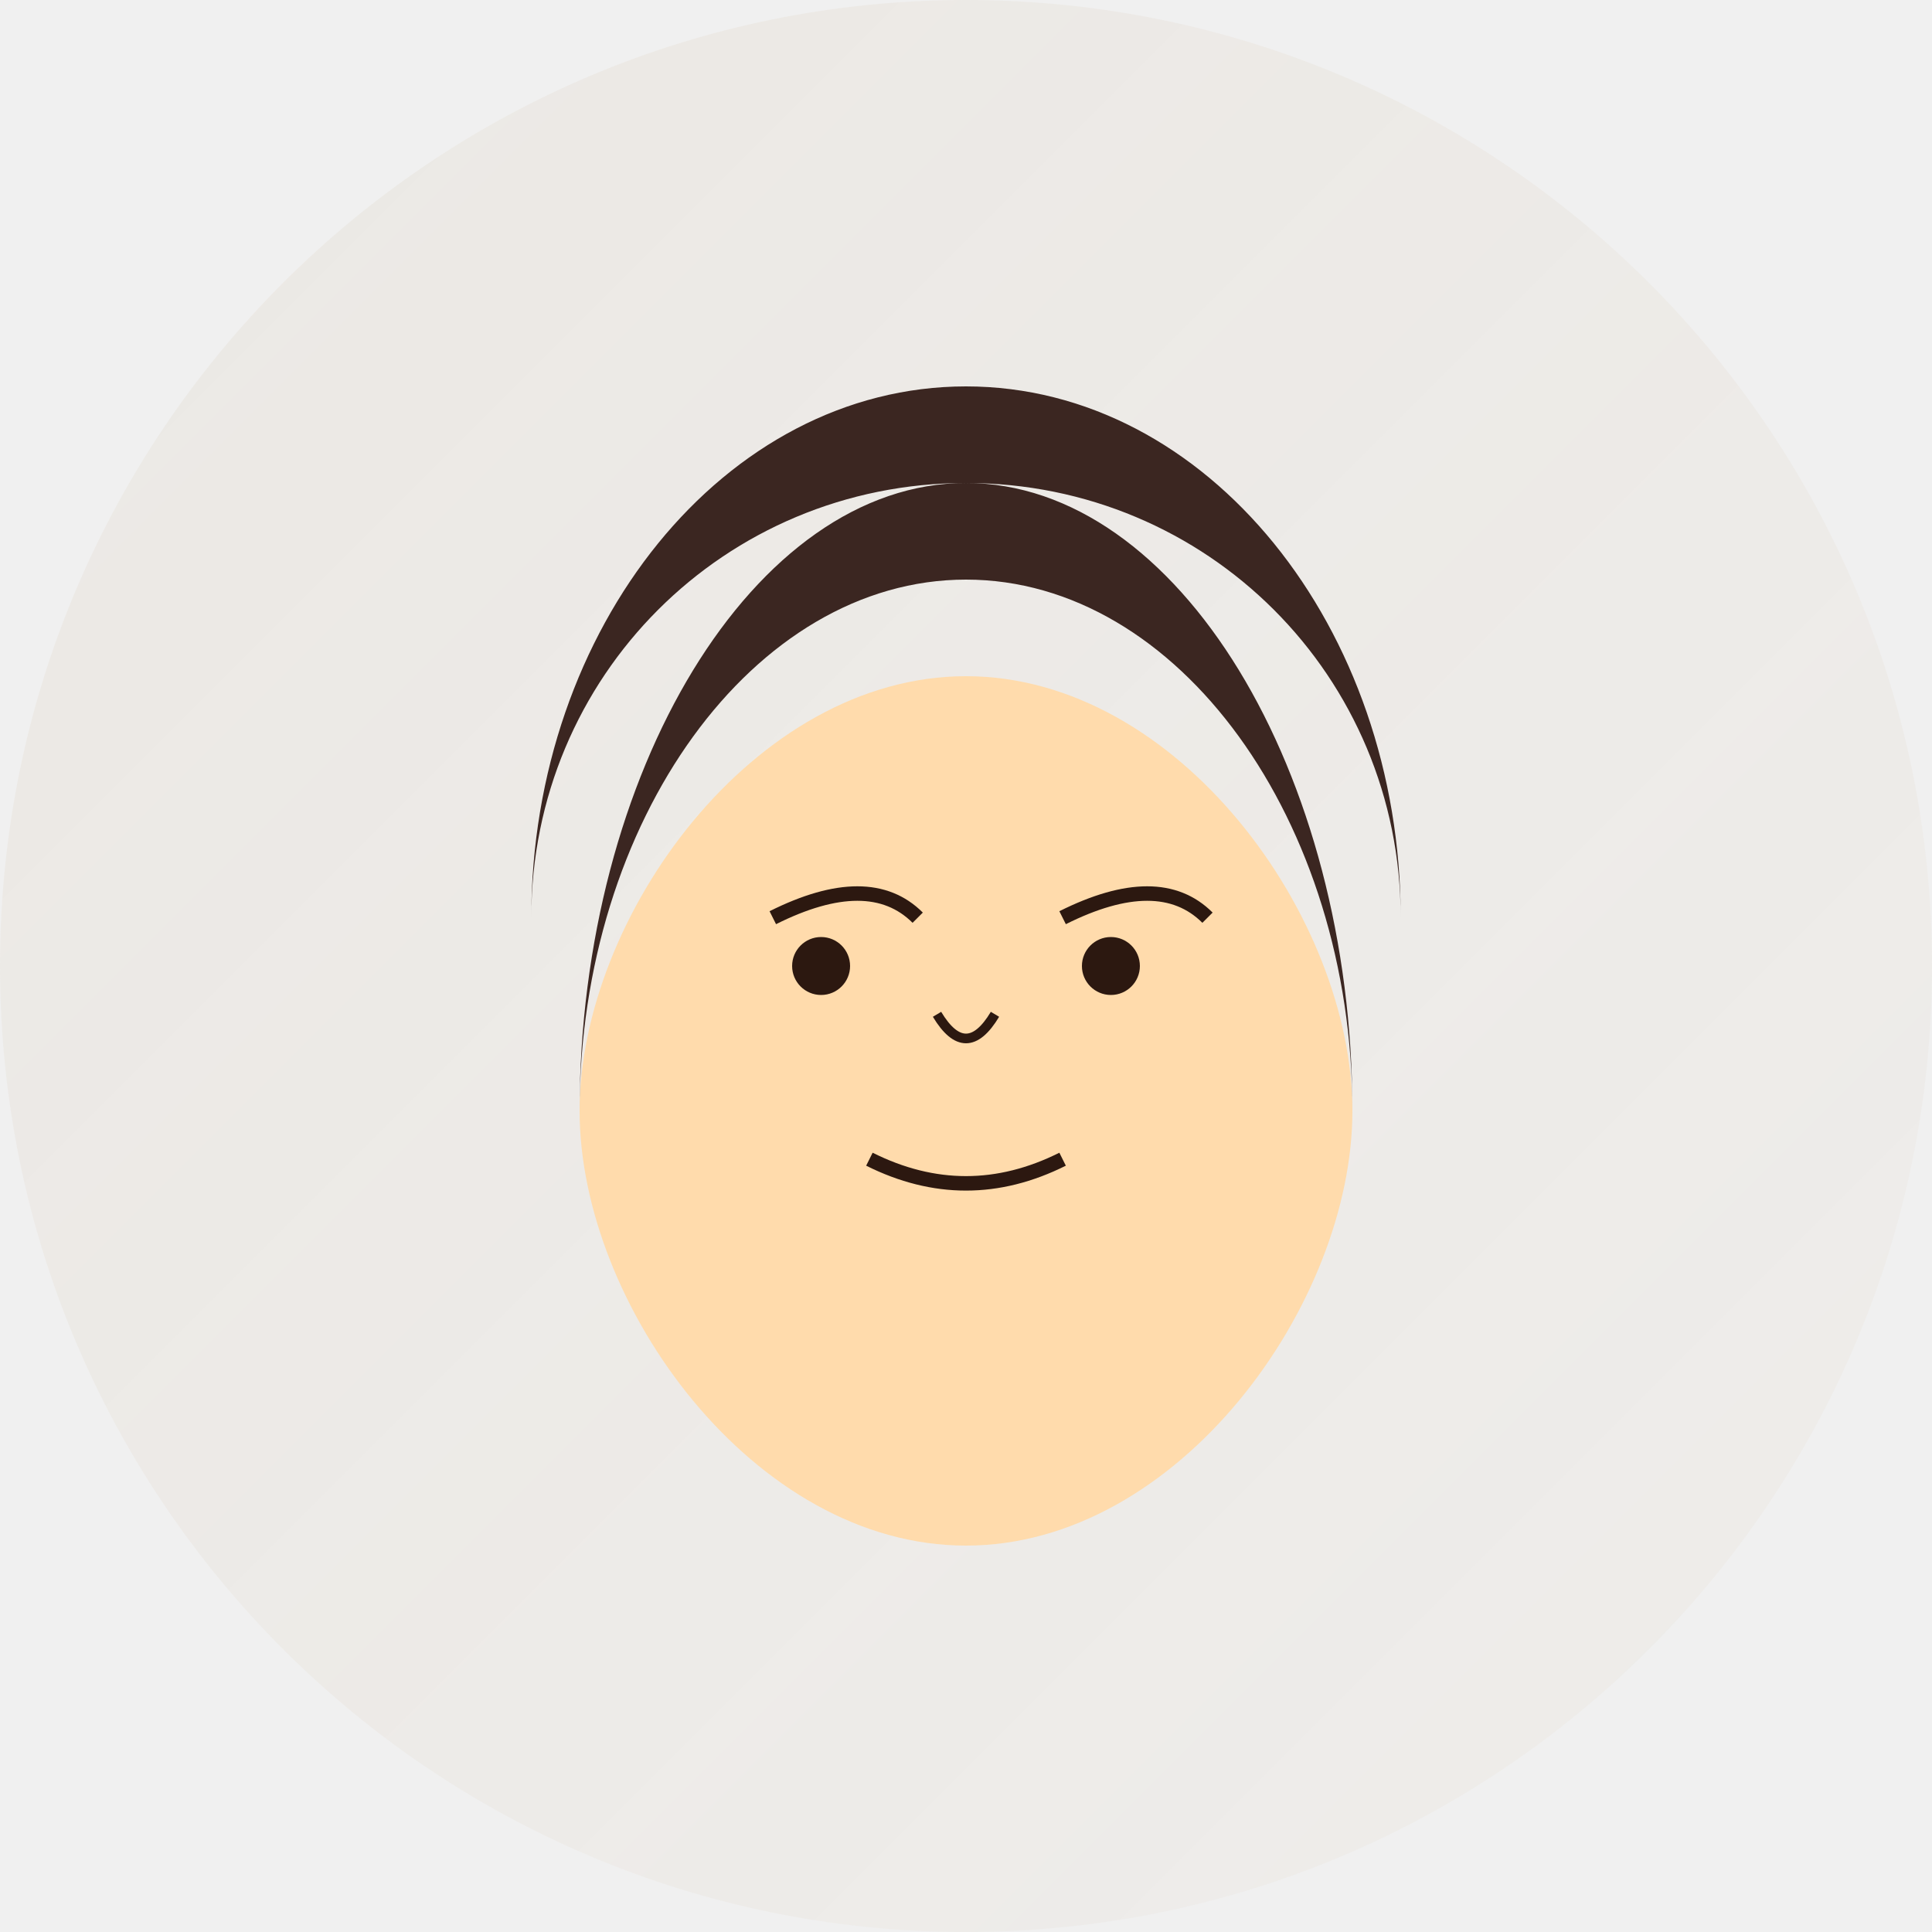
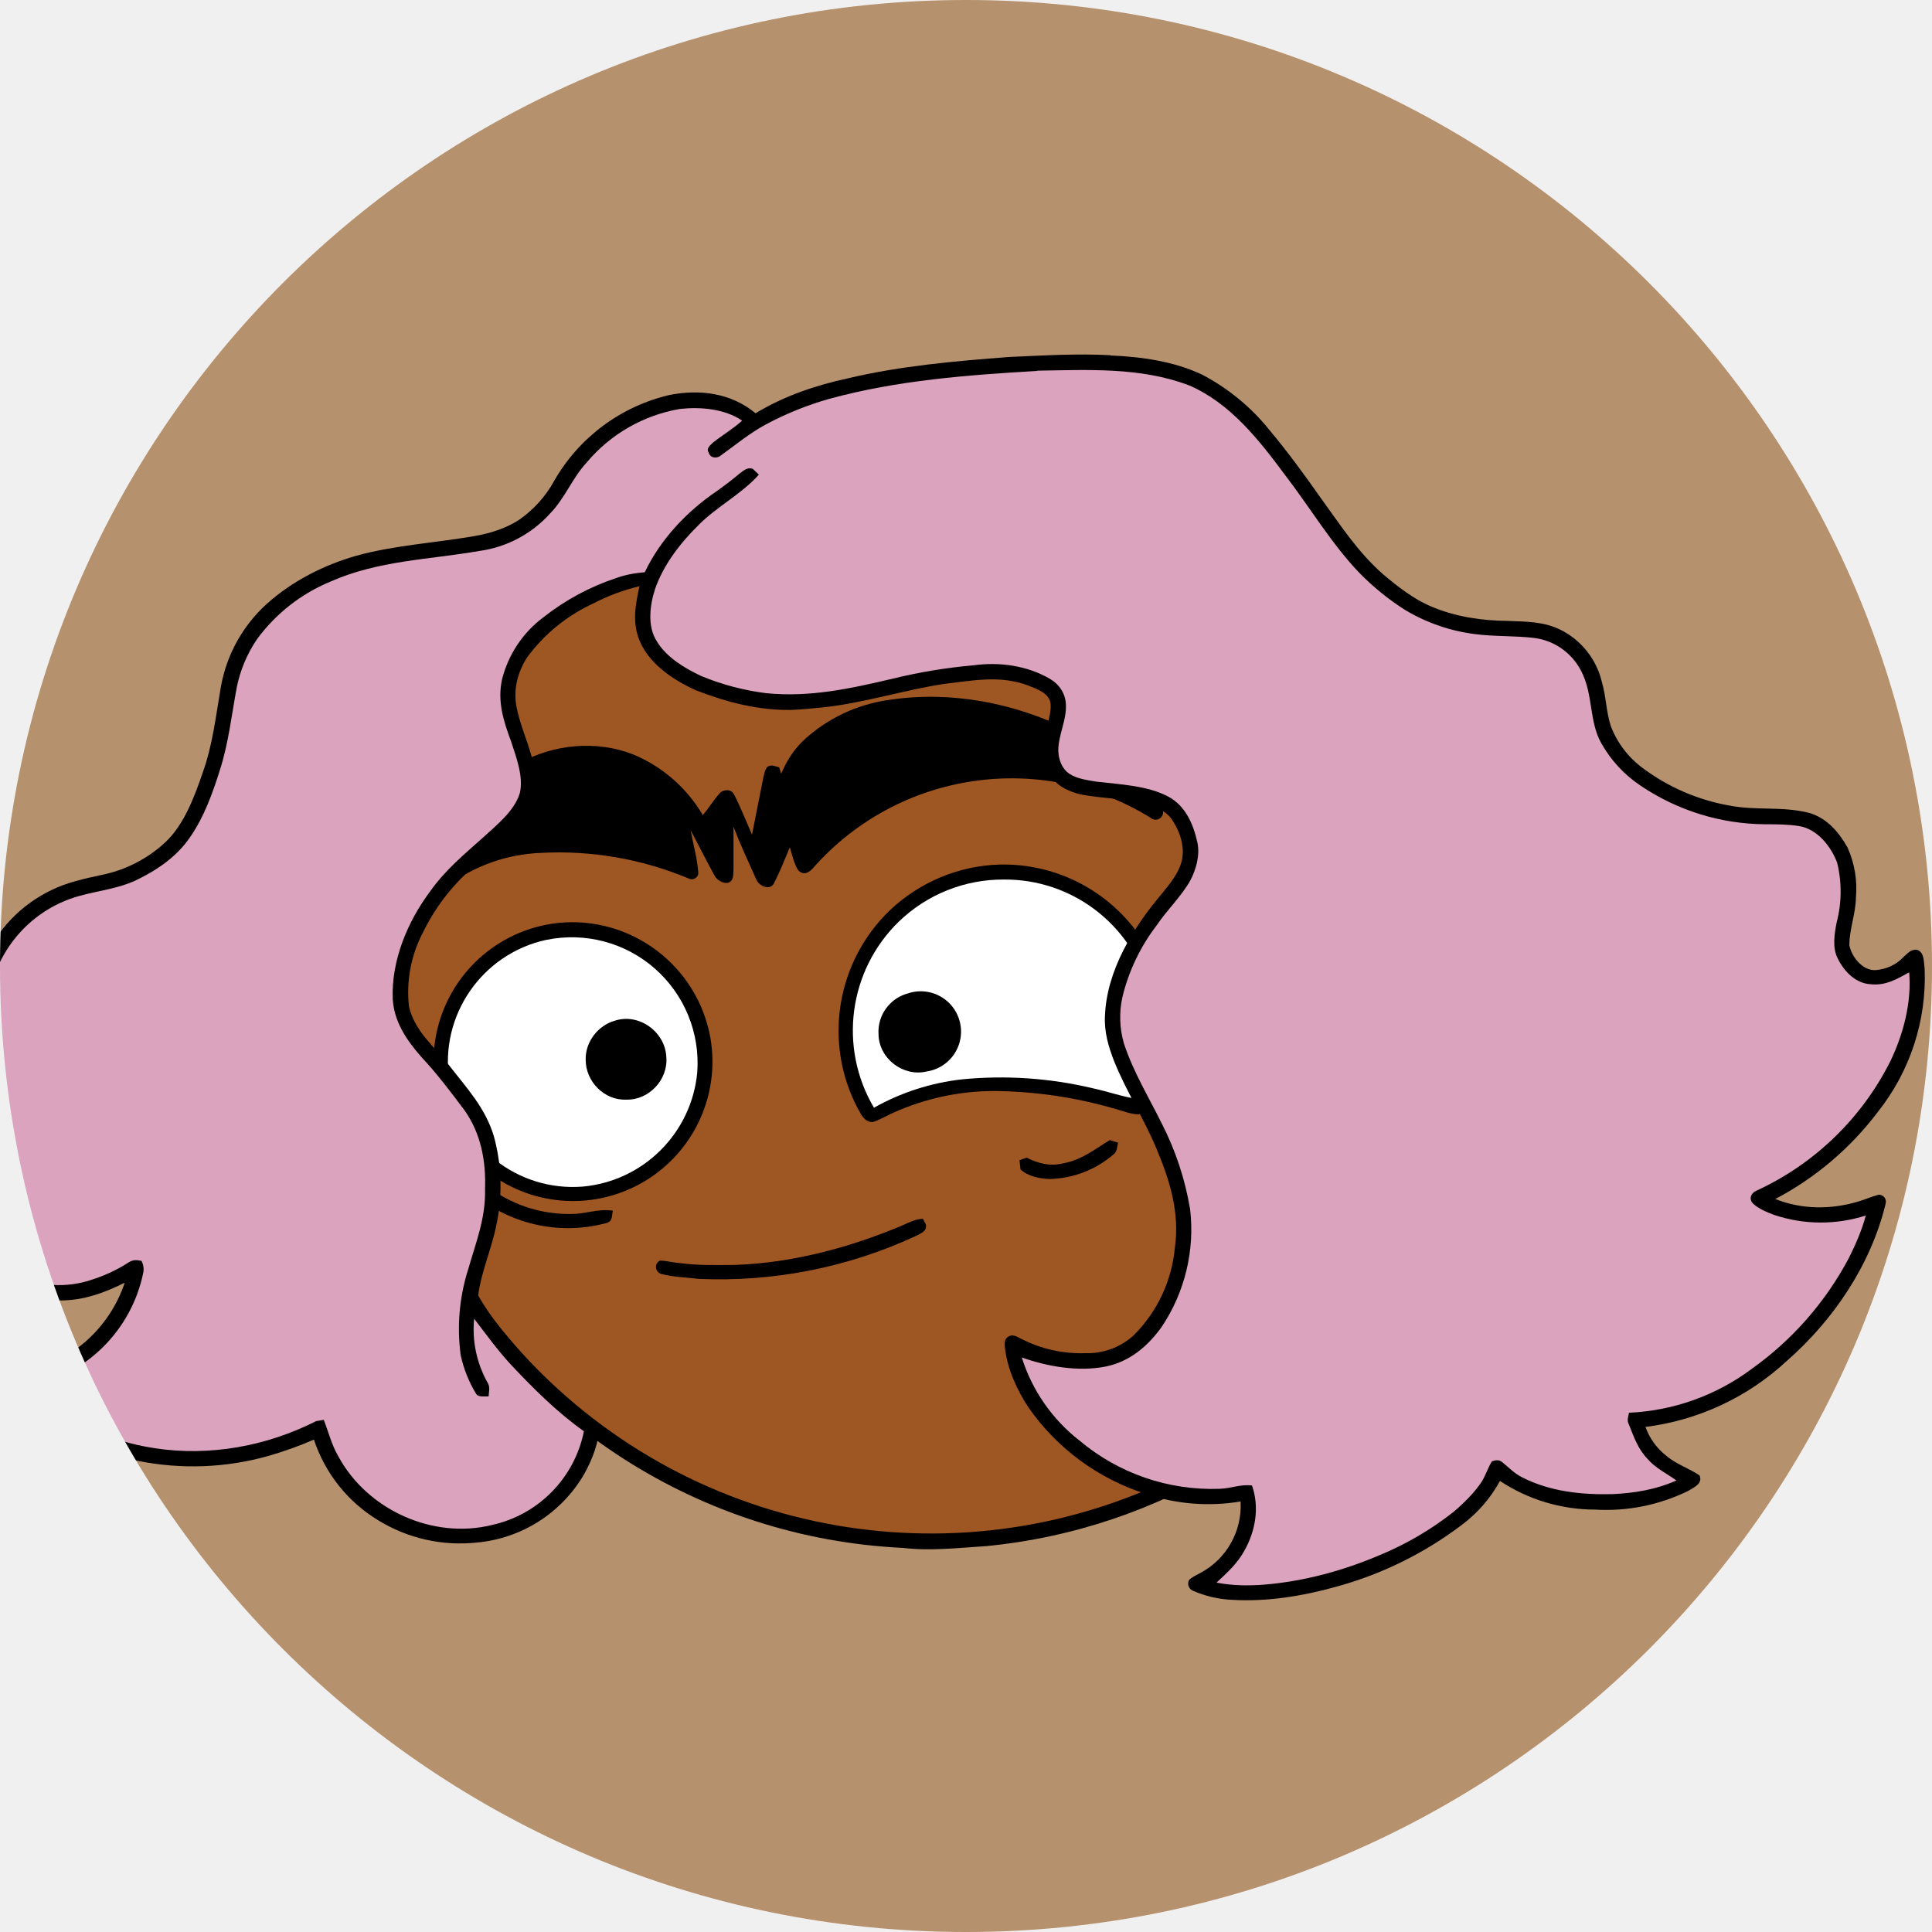
- <svg xmlns="http://www.w3.org/2000/svg" width="200" height="200" viewBox="0 0 200 200" fill="none">
-   <defs>
-     <linearGradient id="gradanna" x1="0%" y1="0%" x2="100%" y2="100%">
-       <stop offset="0%" style="stop-color:#C8A97E;stop-opacity:0.1" />
-       <stop offset="100%" style="stop-color:#C8A97E;stop-opacity:0.05" />
-     </linearGradient>
-   </defs>
-   <circle cx="100" cy="100" r="100" fill="url(#gradanna)" />
-   <path d="M100 160c-22 0-40-25-40-45s18-45 40-45 40 25 40 45-18 45-40 45z" fill="#FFDBAC" />
-   <path d="M60 115c0-30 18-55 40-55s40 25 40 55c0-35-18-65-40-65s-40 30-40 65z             M55 95c0-25 20-45 45-45s45 20 45 45c0-30-20-55-45-55s-45 25-45 55z" fill="#3B2621" />
-   <circle cx="85" cy="100" r="3" fill="#2C1810" />
-   <circle cx="115" cy="100" r="3" fill="#2C1810" />
-   <path d="M80 95q10-5 15 0M110 95q10-5 15 0" stroke="#2C1810" stroke-width="1.5" />
-   <path d="M97 105q3 5 6 0" stroke="#2C1810" stroke-width="1" />
-   <path d="M90 120q10 5 20 0" stroke="#2C1810" stroke-width="1.5" fill="none" />
+ <svg xmlns="http://www.w3.org/2000/svg" viewBox="0 0 762 762" fill="none" shape-rendering="auto">
+   <mask id="viewboxMask">
+     <rect width="762" height="762" rx="381" ry="381" x="0" y="0" fill="#fff" />
+   </mask>
+   <g mask="url(#viewboxMask)">
+     <rect fill="#b6916d" width="762" height="762" x="0" y="0" />
+     <path d="M396 164.8a224.8 224.8 0 0 1 104.8 42.4c6.2 4.9 12.5 9.4 18 15a225.4 225.4 0 0 1 71.8 149 58.5 58.5 0 0 1 50.9 42.2 71 71 0 0 1-27.6 76.5c-11 7.7-24.5 12-38 11.7-5 0-10-1.6-15-1.8-1.9 2.2-3.3 4.9-4.8 7.3A223.3 223.3 0 0 1 389 609.8c-11 .7-21.9 2-33 .7a223.7 223.7 0 0 1-178.8-342.3A223.4 223.4 0 0 1 352 163.5c14.6-1.4 29.4-.3 44 1.3Z" fill="#000" />
+     <path fill-rule="evenodd" clip-rule="evenodd" d="M498.8 213.2A216 216 0 0 0 363 169c-13-.2-26.2 1.6-39 4a218 218 0 0 0-113.6 365.5 218.5 218.5 0 0 0 260.4 40.2c35-18.8 64.2-47.3 84.4-81.5l-3-1.6c-2.8-1.4-5.7-3-8-5-2.2-2-.3-5.8 2.7-4.7 1.5.7 3 1.6 4.4 2.4a55 55 0 0 0 59.6-3.6 64.5 64.5 0 0 0 25-69.8 53.1 53.1 0 0 0-24-31 52.6 52.6 0 0 0-47-2.8c-1.6.8-3.4 1.5-5 1.3-2.5-.2-2.8-4.2-.6-5.2 8-4 16.5-5.6 25.4-6.4a217 217 0 0 0-72-146.4c-4.4-4-8.7-8.1-13.9-11.3Zm107.6 196.2c2-1.2 1.3-5.1-1.4-5-2 0-4.2.8-6.2 1.6l-1.4.4a95.1 95.1 0 0 0-25.5 12.4c-2.2 2-2.2 4.4.1 6.2a92 92 0 0 0 5.2 2.8 36 36 0 0 1 13 9.2c-.2 1.9-2 3.4-3.4 4.5l-.2.2c-3.9 3-8.8 5-13.6 7-2.5 1-4.9 2-7.1 3.1-1.7.8-2.6 2.2-1.6 3.9 1 2 3.2 1.1 5 .5l.6-.2 5.4-2.3c5.4-2.3 11-4.5 15.4-8 2.7-2.1 5.1-5.1 5.4-8.7-.5-3.4-2.7-5.7-5.3-7.8a83 83 0 0 0-11.6-7.2l-1.1-.6c5.4-3 10.8-5.6 16.6-7.7l5-1.7a52 52 0 0 0 6.7-2.6Z" fill="#9e5622" />
+     <g transform="translate(-161 -83)">
+       <path d="M555 424a65.3 65.3 0 0 1 66.3 75.5c-1 7.6-4 14.4-6.8 21.4-1.5.6-3 1.2-4.4 1.6-3.2 0-6.4-1.4-9.4-2.2a176.2 176.2 0 0 0-47.7-7 97.3 97.3 0 0 0-39.3 8.4c-2.9 1.3-5.7 3-8.6 3.9-3.6-.3-4.4-3.2-6-5.8A65.9 65.9 0 0 1 512 442c11.6-11 27-17.5 43-18Z" fill="#000" />
+       <path d="M557 429.9a58.8 58.8 0 0 1 57.1 43.1 59.9 59.9 0 0 1-4.2 43.5c-6.2-.9-11.9-3-18-4.3a156.5 156.5 0 0 0-51.4-3.5 91.3 91.3 0 0 0-34.8 11.2 59.9 59.9 0 0 1 9.8-73.4 59.1 59.1 0 0 1 41.5-16.6Z" fill="#fff" />
+       <path d="M381.2 447a55.4 55.4 0 0 1 60 45.4 55 55 0 1 1-59.9-45.4Z" fill="#000" />
+       <path d="M376.5 453.7A49.6 49.6 0 0 1 436 506a49.9 49.9 0 0 1-45.1 45 49.3 49.3 0 0 1-14.5-97.3Z" fill="#fff" />
+       <path d="M519.4 474.7a15.9 15.9 0 1 1 7.1 30.9c-9.2 2.2-18.8-5-19-14.6a15.7 15.7 0 0 1 12-16.3ZM403.4 485.6c9.6-3.2 20 4.4 20.4 14.3.8 8.9-6.9 17.1-15.8 16.8-8.6.4-16-7.1-16-15.7-.2-7 4.8-13.5 11.4-15.4ZM598.8 532.7l3.2 1c-.5 1.7-.3 3.3-1.7 4.5A39.8 39.8 0 0 1 575 548c-3.8-.1-8.6-1-11.5-3.8l-.4-3.6 2.8-1c4.5 2.2 9 3.5 14.1 2.3 7.5-1.3 12.6-5.5 18.8-9.3ZM347 547.8c2.3-.5 4 1.4 5.6 2.6a52.7 52.7 0 0 0 33.4 11.4c5.8.1 10.9-2.2 16.7-1.3-.5 2.4 0 4.4-3 5a58 58 0 0 1-52.8-12.4c-1.8-1.4-2.2-4.4.2-5.3Z" fill="#000" />
+     </g>
+     <g transform="translate(-161 -83)">
+       <path d="M582.3 370.7c14 7 27.8 17.3 36.6 30.5a3 3 0 0 1-4.3 4.2A104.4 104.4 0 0 0 482 425c-1.6 2-4 3.6-6.2 1.2-1.7-2.6-2.3-6-3.3-9-2 4.8-3.9 9.6-6.2 14.1-1.6 3.2-6 1.1-7-1.4-3.1-6.9-6.3-13.8-9-20.8v17c-.2 2 .2 4.3-2.2 5.1-2 .3-4.3-1-5.3-2.9-3.2-5.8-6.2-11.9-9.4-17.8 1 5.5 2.6 11 3 16.6.2 2-2.2 3.4-4 2.3a132.6 132.6 0 0 0-58.3-10 65.3 65.3 0 0 0-36 12.6c-3 2.4-5.2 5.5-8 8.2-1.6.7-3.2-.3-4.9-.7.1-1.9.2-3.7.8-5.6a86.6 86.6 0 0 1 40-50c13.5-7.4 30.1-9 44.6-3.4a57.4 57.4 0 0 1 27.6 24c2.4-2.9 4.3-6 6.8-8.8 1.6-1.5 4.6-1.5 5.6.8 2.6 5.1 4.7 10.5 7 15.7L462 390c.4-1.5.6-3.2 1.6-4.5 1.7-1.2 3-.2 4.7.1l.8 2.6c2-4.8 4.7-9.1 8.4-12.8A62.1 62.1 0 0 1 512 359c23.9-3.6 48.9 1.2 70.4 11.8Z" fill="#000" />
+     </g>
+     <g transform="translate(-161 -83)">
+       <path d="m525 563.7 1.2 2.3c.4 2.7-2 3.4-3.8 4.4a184 184 0 0 1-85.8 17c-5-.6-10.2-.7-15-2-2.3-1-2.6-4-.3-5.2 2.7 0 5.5.9 8.2 1 7.2 1 14.3.7 21.5.7 22.5-.8 45-6.8 65.7-15.5 2.8-1.2 5.2-2.6 8.3-2.7Z" fill="#000" />
+     </g>
+     <g transform="translate(-161 -83)" />
+     <g transform="translate(-161 -83)" />
+     <g transform="translate(-161 -83)">
+       <path d="M599 223.2c12.1.5 25.1 2.3 36.2 7.6A84.2 84.2 0 0 1 662 253c7.2 8.6 13.8 17.7 20.2 26.8 7.7 10.6 14.4 21 24.3 29.7 5.8 4.9 12.2 9.9 19.2 12.8 9.5 4 19.8 5.5 30.1 5.6 7.3.3 14 .2 20.7 3.5a31 31 0 0 1 16.3 20.6c1.7 5.8 1.7 12 3.6 17.6A37 37 0 0 0 809 386a80.5 80.5 0 0 0 34 14.7c10.7 2.1 20.8.2 31.5 2.9 7 2 11.8 7.6 15.2 13.7A39.5 39.5 0 0 1 893 437c-.1 6.4-2.6 12.5-2.6 18.8.9 4.7 5.4 10.3 10.6 9.8 4-.4 7.8-2 10.6-5 1.8-1.5 2.9-3.3 5.5-3 3 1 2.6 4.9 3 7.4a85.3 85.3 0 0 1-18.5 56.6 121.6 121.6 0 0 1-40.4 34.3c10.5 4.2 22 4.2 32.7 1 2.7-.8 5.4-2 8.1-2.7 2 0 3.2 1.8 2.7 3.6-5.8 24-20.5 45.8-39 62a100.2 100.2 0 0 1-55.7 26A25 25 0 0 0 818 657c4 3.5 9 5 13.3 7.9 1.4 3.2-2 4.6-4.2 6a73.5 73.5 0 0 1-37 7.5 68 68 0 0 1-37.5-11.3 53.8 53.8 0 0 1-15 17.3 145.6 145.6 0 0 1-49.5 24.4c-13.3 3.7-27.2 6-41 5.2a43.3 43.3 0 0 1-15.6-3.6 3 3 0 0 1-1.4-4.4c1.3-1.1 3-1.9 4.5-2.7a30 30 0 0 0 15.7-28.1 77 77 0 0 1-37.4-3 89.4 89.4 0 0 1-46.2-34c-4.5-6.8-8.3-15-9.3-23.3-.1-1.6-.5-3.5 1.1-4.6 2-1.4 3.6 0 5.4.8a51.3 51.3 0 0 0 25.2 5.6 27 27 0 0 0 19-7 56 56 0 0 0 16.3-34.8c1.9-13.4-1.9-26-7-38.2-5-12.2-12.1-23-17-35.2-2.2-5.7-3.9-11.4-3.6-17.6.6-18.1 11.2-35.2 22.6-48.6 3-3.7 6.4-7.8 7.6-12.4 1.5-5.6-.5-11.7-3.6-16.4-2.2-3.4-5.8-5-9.5-6.1-8.3-2.5-17.8-2.4-26.3-4-4.8-1.1-9.1-3-12-7-3.1-4.2-3-9.5-2.7-14.5.4-4.7 2.7-9.4 2.5-14-.3-4.5-5.3-6.1-8.8-7.5-11.1-4.2-21.6-2-33-.7-15.9 2.4-32 7.6-48 9.3-4.2.4-8.3.8-12.5 1-13 .2-25.4-3-37.5-7.7-9.4-4.2-19.5-11-22.9-21.1-2.3-7-.9-13.2.5-20A80.8 80.8 0 0 0 395 321a67.5 67.5 0 0 0-25.9 21c-4 6-5.8 13.2-4.3 20.2 2.1 10.3 7.3 18.8 7.6 29.8.2 7-3.4 12.6-8 17.5-5.3 5.6-11.4 10.5-17.1 15.8a80.6 80.6 0 0 0-19.5 25.5 50.7 50.7 0 0 0-5.5 29.2c2.3 9.7 9.8 15.6 15.7 23 7 9.1 14.4 16.8 17.8 28.2a73.7 73.7 0 0 1 1 34.8c-1.8 9.3-6 18.5-7.2 27.9 5 9 12 17 18.8 24.7a174 174 0 0 0 25 23c1.4 1 3 2 4 3.3 0 6.8-2.8 13.7-6 19.5a54.6 54.6 0 0 1-42.4 27 61.6 61.6 0 0 1-38.7-8.7c-12.1-7.3-21-18.5-25.5-31.9a151 151 0 0 1-17.8 6.4 109.8 109.8 0 0 1-51.5 2c-19-4-36.8-13.4-50.7-27-1.3-1.6-2.7-2.8-1.6-5 .7-3 4.5-2.7 6.8-3.3 18.7-3 34.2-17 40.2-35-8 4-16.2 7-25.2 7-10.6.4-21-3.1-29.3-9.6a66.7 66.7 0 0 1-22.3-34.5 116 116 0 0 1-3.8-41.6c.2-1.8.5-3.5 2.5-4 2.6-.5 5.3-.3 7.9-.3 4.5 0 9-.8 13.5-1.3a58.7 58.7 0 0 1 1.1-42.8 55 55 0 0 1 26.6-27.7c6.3-3.1 12.9-4.5 19.8-6a52 52 0 0 0 25.2-12.9c7.4-6.9 11.5-18 14.7-27.3 4-11.1 5.2-22.4 7.2-33.9a57.6 57.6 0 0 1 18.1-32.8c10-9 22.4-15.3 35.3-19 14.7-4.1 31.1-5.1 46.3-7.7 6.3-1.1 12.7-3 18.1-6.6a45 45 0 0 0 13.7-15.3 71 71 0 0 1 45.4-33.8c12-2.4 24.4-.8 34 7.2 11.2-6.8 23.6-11 36.5-13.8 20.6-4.9 42.4-6.8 63.5-8.4 13.5-.6 26.7-1.4 40-.7Z" fill="#000" />
+       <path d="M570 229.2c20-.3 40.8-1.5 60 5.8 16.2 7 27.5 21.4 37.8 35.3 9.7 12.6 18.3 27.1 29.3 38.6 5.5 5.6 11.6 10.6 18.3 14.8a70.5 70.5 0 0 0 27.4 9.4c7.7 1 15.5.6 23.2 1.5 8 1 14.8 5.8 18.5 12.8 5 9.3 3.1 20 8.1 28.8a48.7 48.7 0 0 0 15.5 16.7 88.8 88.8 0 0 0 48.9 15.2c4.5 0 9 0 13.5.7 7.2 1.1 12.7 8 15.1 14.5a48 48 0 0 1-.2 23.5c-.9 4.5-1.8 10.1.5 14.4 2.5 5 7 9.7 13 10 5.8.6 10.2-2 15.1-4.7 1 11.9-2.3 24.4-7.4 35a111 111 0 0 1-52.8 51.1c-2.2.9-3.1 3.2-1.5 5 2.3 2.2 5.6 3.5 8.5 4.6a58 58 0 0 0 36.1.2c-1.6 5.9-4 11.4-6.7 16.8a126.2 126.2 0 0 1-38.3 43.7 87.4 87.4 0 0 1-48.4 17.3c-.3 1.6-.9 3-.1 4.5 2 5 3.6 9.7 7.3 13.6 3.3 3.8 7.4 5.7 11.5 8.6-8 3.6-16.5 5-25.2 5.4-12.2.3-24.6-1-35.6-6.6-3.1-1.5-5.4-4-8-6.1-1.3-1-2.7-.7-4-.2-1.6 2.6-2.4 5.4-4 8-3 4.5-7 8.4-11.1 11.9a123 123 0 0 1-29 17c-14.5 6.2-30 10.4-45.7 11.7-6.3.5-12.6.4-18.8-.8 4.2-3.9 8.2-7.5 11-12.6 4.4-7.8 6-17.1 3-25.7-4.5-.6-8.4 1.2-12.8 1.3a81.2 81.2 0 0 1-55.2-19 67 67 0 0 1-22.8-32.8c10.2 3.6 22.2 5.7 33 3.6 9.5-1.9 16.7-8 22.2-15.7a69 69 0 0 0 11.2-46.3 116 116 0 0 0-11.3-34.1c-5.1-10.3-11.1-20.1-14.8-31.3a37 37 0 0 1-.6-18.4 75.8 75.8 0 0 1 13.4-28.1c4.1-6.1 9.7-11.4 13.3-17.7 2.4-4.5 4-10.3 2.8-15.4-1.6-7.1-4.7-14.2-11.4-17.8-8.3-4.4-19-4.8-28.3-5.9-3.5-.6-7.7-1.1-10.7-3.1-3-2-4.3-5.6-4.4-9.2 0-6 3.3-12 3-18-.1-4.3-2.5-8-6.2-10.2-9-5.3-20-6.8-30.2-5.4a211 211 0 0 0-32 5.3c-16.7 3.9-32.4 7.4-49.8 5.7-8.8-1.1-17.5-3.4-25.7-6.8-6.4-3-13.7-7.4-17.4-13.6-3.9-5.9-2.8-14.4-.7-20.8 3.3-9.4 9.8-17.9 16.9-24.9 7.2-7.4 17.2-12.4 24-20.1l-2.4-2.3c-2.1-.7-3.5.6-5.1 1.8-3 2.5-6 4.8-9.1 7-11.8 8-22.2 19-28.4 32-3.9.3-7.7 1-11.3 2.3a94.5 94.5 0 0 0-28.6 15.4A43.9 43.9 0 0 0 359 351c-1.9 8.7.6 16.4 3.6 24.5 2 6.1 5 14 3.4 20.4-2.2 7-8.8 12.2-14 17-7.7 6.9-15.3 13.1-21.3 21.6-9 12-15.4 27.4-14.8 42.5.5 9 5.5 16.3 11.3 22.9 6.2 6.6 11.6 13.8 17 21 6.5 9.2 8.5 20 8.1 31.1.3 11.5-3.6 21-6.7 31.8a77.6 77.6 0 0 0-2.9 33.7 49.5 49.5 0 0 0 6 15.1c.9 1.7 3.5 1 5 1.2.1-1.9.7-3.5-.3-5.3a43.1 43.1 0 0 1-5.4-25.4c4.6 6 9 12.1 14.2 17.8 8.9 9.5 18.5 19.1 29.1 26.6a47.4 47.4 0 0 1-36.4 37c-23.2 5.7-49-6-60.4-27-2.7-4.6-3.9-9.6-5.8-14.5l-3 .5c-19.5 9.9-42 14-63.6 10.7a95.6 95.6 0 0 1-50.6-24.2 57.5 57.5 0 0 0 46-45 7 7 0 0 0-.7-4.7c-2-.4-3.2-.5-4.9.5a60.4 60.4 0 0 1-14.3 6.8 40.4 40.4 0 0 1-31.2-1.9 54.6 54.6 0 0 1-25.4-30.5 106 106 0 0 1-5.5-43.3c5.6 0 11.1-.1 16.7-1 3.2-.5 6.3-.6 9-2.8-1.5-5-3.4-9.6-4.3-14.6a49.6 49.6 0 0 1 31.8-56c8.4-3 17.4-3.4 25.7-7.2 8.4-4 16.4-9.4 21.7-17.3 5.4-7.8 8.8-17.3 11.6-26.2 3.5-10.9 4.6-21.6 6.7-32.8a52.2 52.2 0 0 1 7.9-18.8 68.2 68.2 0 0 1 29-22.8c19-8.4 38.6-8.6 58.8-12.1a45.9 45.9 0 0 0 27.7-14.6c6-6.1 8.8-14 14.6-20.3a61.6 61.6 0 0 1 36.7-21.1c8.1-.9 17.7-.1 24.6 4.6-3.5 3.2-7.6 5.6-11.3 8.5-1.1 1.1-3 2.3-1.9 4.1.7 2.4 3.5 2.4 5 1 5.7-4.1 11-8.5 17.2-11.9a125 125 0 0 1 25.4-10.3c26.7-7.3 54.5-9.4 82-11Z" fill="#dba3be" />
+     </g>
+     <g transform="translate(-161 -83)" />
+   </g>
</svg>
